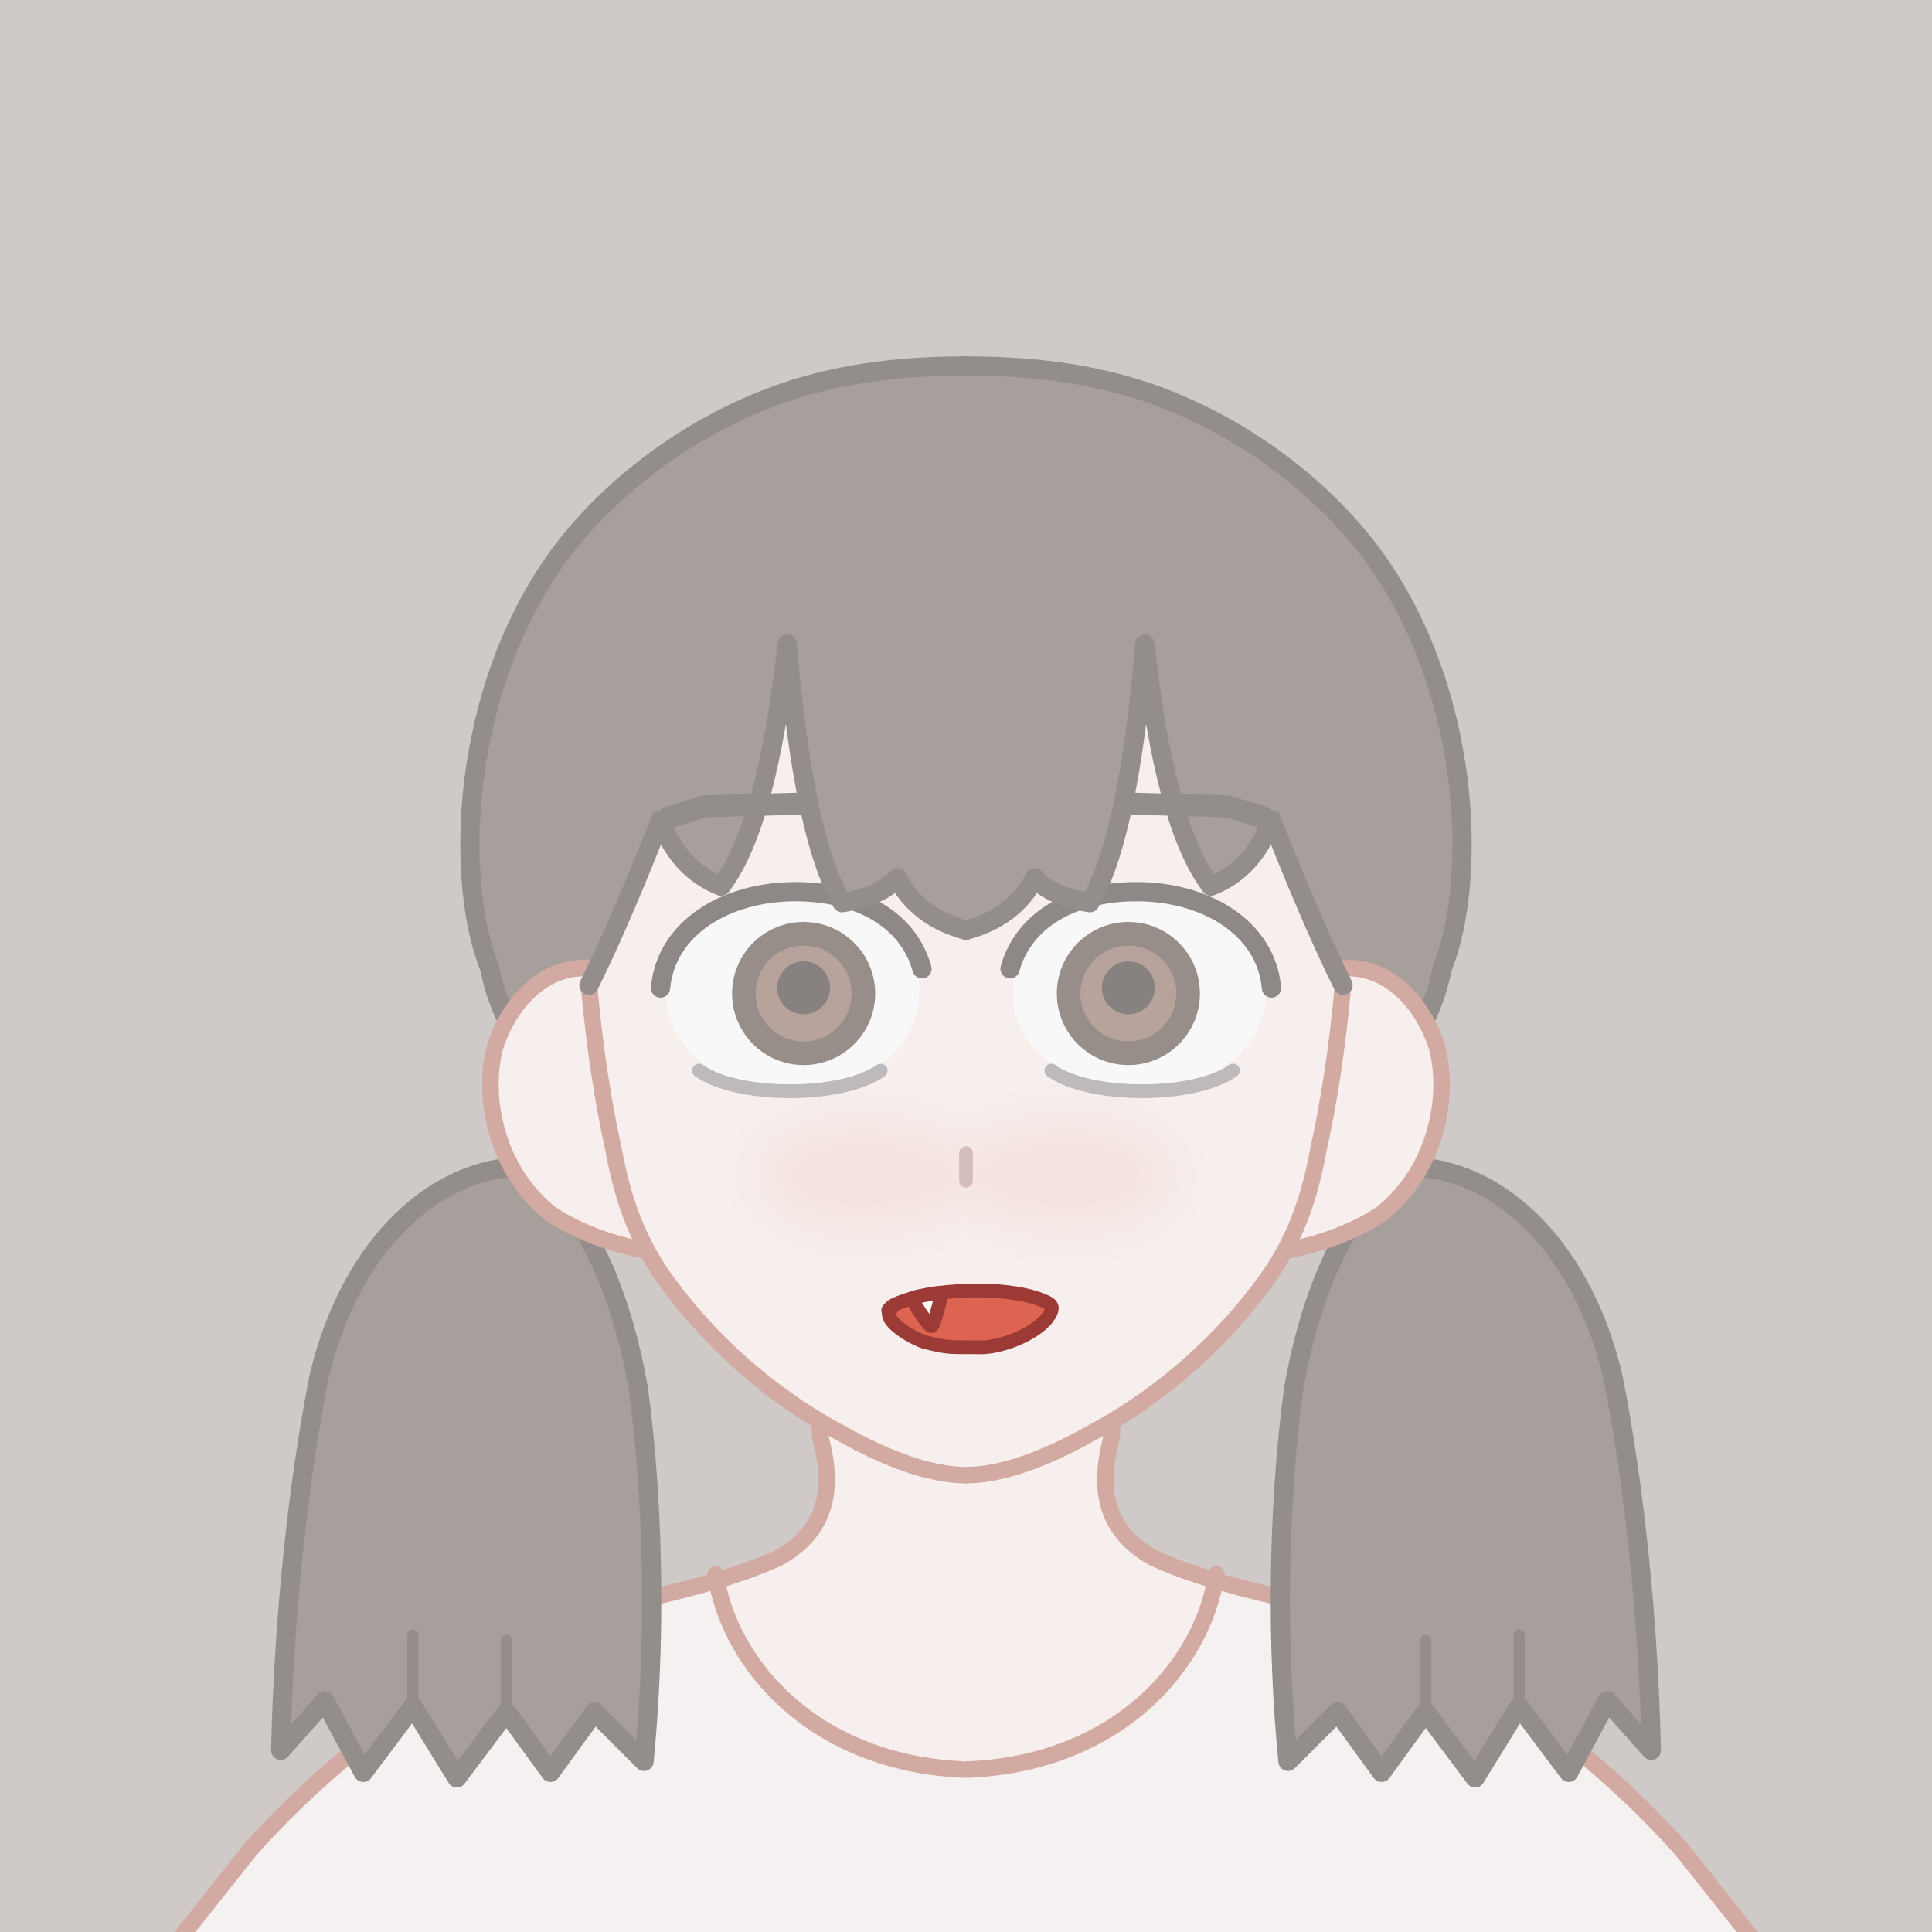
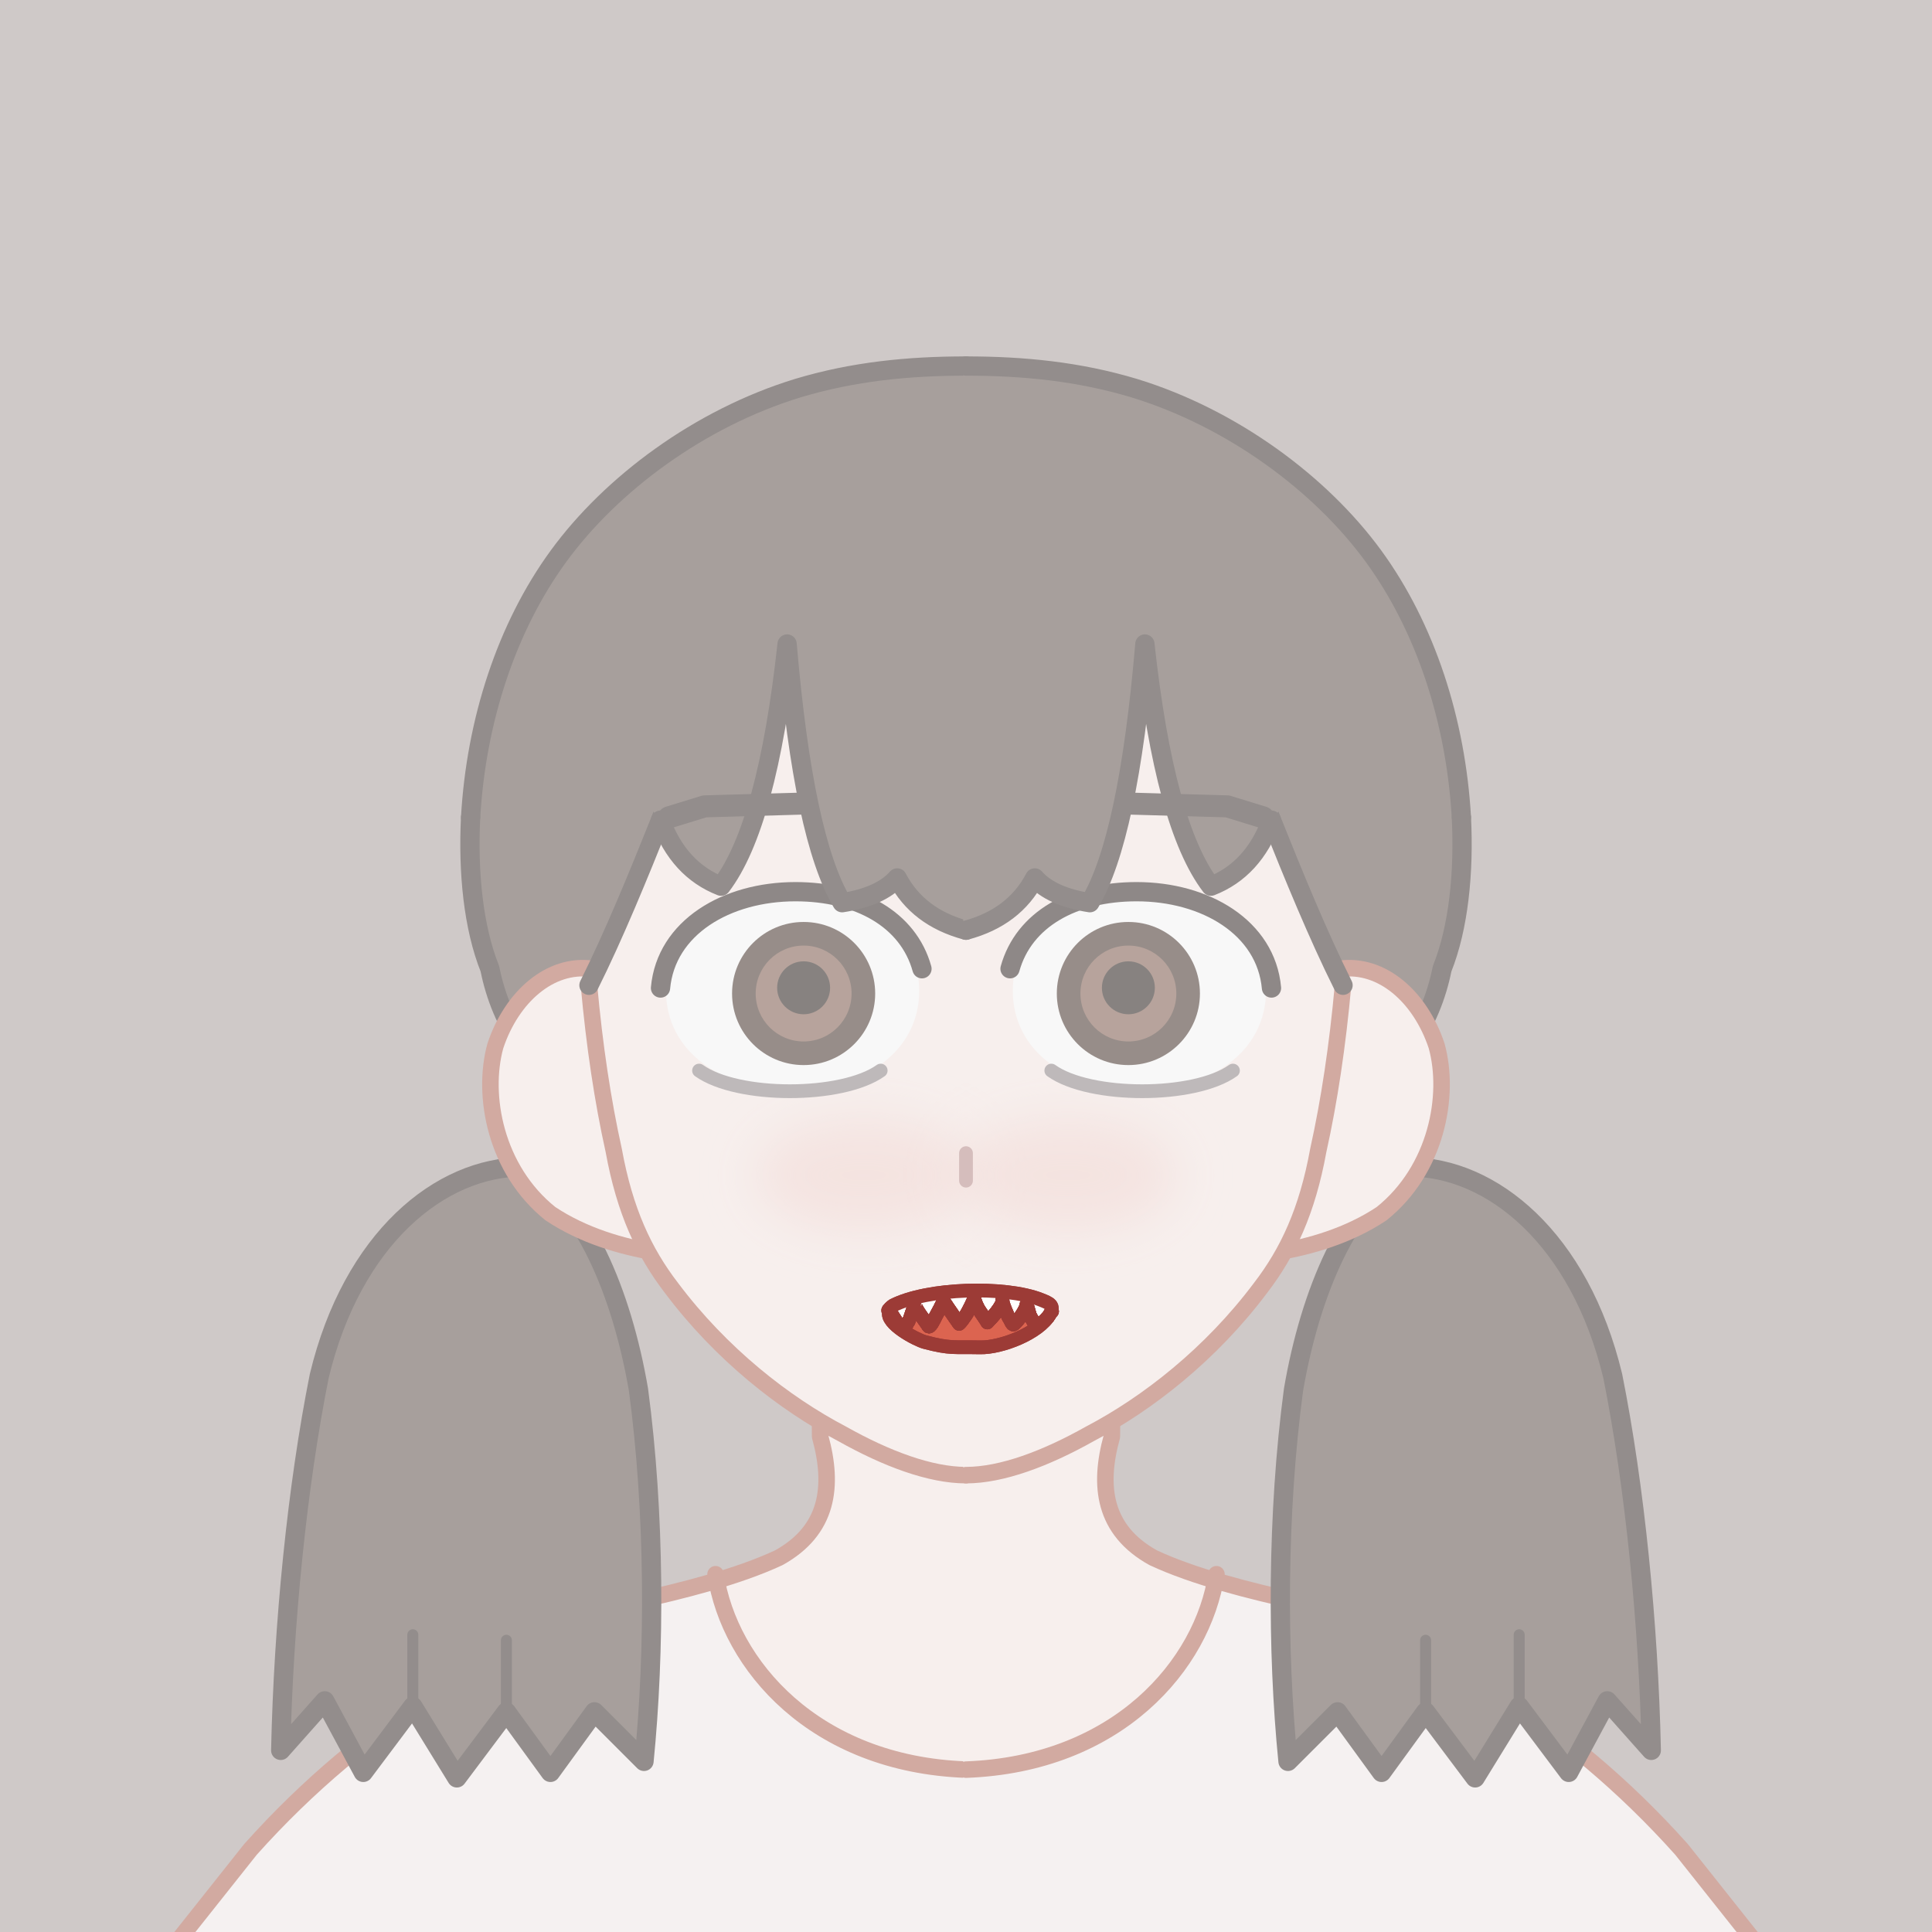
<svg xmlns="http://www.w3.org/2000/svg" width="702" height="702" viewBox="0 0 702 702">
  <defs>
-     <clipPath id="clip-path-1">
+     <clipPath id="clip-path-5">
      <path d="M242 389.2 L386 389.2 L386 464.8 L242 464.8 Z" />
    </clipPath>
    <filter id="filter-1" filterUnits="userSpaceOnUse" x="245" y="377" width="138" height="100" color-interpolation-filters="sRGB">
      <feGaussianBlur in="SourceGraphic" stdDeviation="9" color-interpolation-filters="linearRGB" />
    </filter>
-     <clipPath id="clip-path-2">
+     <clipPath id="clip-path-6">
      <path d="M460 389.2 L316 389.2 L316 464.8 L460 464.8 Z" />
    </clipPath>
    <filter id="filter-2" filterUnits="userSpaceOnUse" x="319" y="377" width="138" height="100" color-interpolation-filters="sRGB">
      <feGaussianBlur in="SourceGraphic" stdDeviation="9" color-interpolation-filters="linearRGB" />
    </filter>
-     <clipPath id="clip-path-3">
+     <clipPath id="clip-path-7">
      <path d="M242 360 C242 338 262 326 288 326 C314 326 334 338 334 360 C334 382 314 396 288 396 C262 396 242 382 242 360 Z" />
    </clipPath>
-     <clipPath id="clip-path-4">
+     <clipPath id="clip-path-8">
      <path d="M460 360 C460 338 440 326 414 326 C388 326 368 338 368 360 C368 382 388 396 414 396 C440 396 460 382 460 360 Z" />
    </clipPath>
  </defs>
  <g id="_ref">
    <g opacity="0.5">
      <rect x="0" y="0" width="702" height="702" fill="#ada19f" />
      <g data-layer="body">
        <g>
          <path d="M260 573 L230 582 C183 596 133 625 91 672 L60 712 L352 712 L352 643 C296 641 265 605 260 573 Z" fill="#f9f2f1" />
          <path d="M296 490 L298 522 C303 540 301 556 283 566 L260 573 C265 605 296 641 352 643 L352 490 Z" fill="#fdeeea" />
          <path d="M230 582 C183 596 133 625 91 672 L64 706" fill="none" stroke="#b46352" stroke-width="6" stroke-linecap="round" stroke-linejoin="round" />
          <path d="M296 500 C298 510 298 516 298 522 C303 540 301 556 283 566 C268 573 248 578 230 582" fill="none" stroke="#b46352" stroke-width="6" stroke-linecap="round" stroke-linejoin="round" />
          <path d="M260 572 C265 605 296 641 351 643" fill="none" stroke="#b46352" stroke-width="6" stroke-linecap="round" stroke-linejoin="round" />
        </g>
        <g>
          <path d="M442 573 L472 582 C519 596 569 625 611 672 L642 712 L350 712 L350 643 C406 641 437 605 442 573 Z" fill="#f9f2f1" />
          <path d="M406 490 L404 522 C399 540 401 556 419 566 L442 573 C437 605 406 641 350 643 L350 490 Z" fill="#fdeeea" />
          <path d="M472 582 C519 596 569 625 611 672 L638 706" fill="none" stroke="#b46352" stroke-width="6" stroke-linecap="round" stroke-linejoin="round" />
          <path d="M406 500 C404 510 404 516 404 522 C399 540 401 556 419 566 C434 573 454 578 472 582" fill="none" stroke="#b46352" stroke-width="6" stroke-linecap="round" stroke-linejoin="round" />
          <path d="M442 572 C437 605 406 641 351 643" fill="none" stroke="#b46352" stroke-width="6" stroke-linecap="round" stroke-linejoin="round" />
        </g>
      </g>
      <g data-layer="hairMid">
        <g>
          <path d="M190 424 C160 424 128 450 116 500 C108 540 103 590 102 636 L118 618 L132 644 L150 620 L166 646 L184 622 L200 644 L216 622 L234 640 C238 600 238 550 232 505 C226 470 212 436 190 424 Z" fill="#5d4e48" />
          <path d="M190 424 C160 424 128 450 116 500 C108 540 103 590 102 636 L118 618 L132 644 L150 620 L166 646 L184 622 L200 644 L216 622 L234 640 C238 600 238 550 232 505 C226 470 212 436 190 424 Z" fill="none" stroke="#352a27" stroke-width="7" stroke-linecap="round" stroke-linejoin="round" />
          <line x1="150" y1="620" x2="150" y2="594" fill="none" stroke="#352a27" stroke-width="4" stroke-linecap="round" stroke-linejoin="round" />
          <line x1="184" y1="622" x2="184" y2="596" fill="none" stroke="#352a27" stroke-width="4" stroke-linecap="round" stroke-linejoin="round" />
        </g>
        <g>
          <path d="M512 424 C542 424 574 450 586 500 C594 540 599 590 600 636 L584 618 L570 644 L552 620 L536 646 L518 622 L502 644 L486 622 L468 640 C464 600 464 550 470 505 C476 470 490 436 512 424 Z" fill="#5d4e48" />
          <path d="M512 424 C542 424 574 450 586 500 C594 540 599 590 600 636 L584 618 L570 644 L552 620 L536 646 L518 622 L502 644 L486 622 L468 640 C464 600 464 550 470 505 C476 470 490 436 512 424 Z" fill="none" stroke="#352a27" stroke-width="7" stroke-linecap="round" stroke-linejoin="round" />
          <line x1="552" y1="620" x2="552" y2="594" fill="none" stroke="#352a27" stroke-width="4" stroke-linecap="round" stroke-linejoin="round" />
          <line x1="518" y1="622" x2="518" y2="596" fill="none" stroke="#352a27" stroke-width="4" stroke-linecap="round" stroke-linejoin="round" />
        </g>
      </g>
      <g data-layer="hairBase">
        <g>
          <path d="M352 133 L351 133 C330 133 310 135 290 141 C254 152 222 176 203 202 C184 228 173 262 171 297 C170 317 172 337 178 352 C180 362 184 372 190 380 L198 386 L352 386 Z" fill="#5d4e48" />
          <path d="M351 133 C330 133 310 135 290 141 C254 152 222 176 203 202 C184 228 173 262 171 297" fill="none" stroke="#352a27" stroke-width="7" stroke-linecap="round" stroke-linejoin="round" />
          <path d="M171 297 C170 317 172 337 178 352 C180 362 184 372 190 380" fill="none" stroke="#352a27" stroke-width="7" stroke-linecap="round" stroke-linejoin="round" />
        </g>
        <g>
          <path d="M350 133 L351 133 C372 133 392 135 412 141 C448 152 480 176 499 202 C518 228 529 262 531 297 C532 317 530 337 524 352 C522 362 518 372 512 380 L504 386 L350 386 Z" fill="#5d4e48" />
          <path d="M351 133 C372 133 392 135 412 141 C448 152 480 176 499 202 C518 228 529 262 531 297" fill="none" stroke="#352a27" stroke-width="7" stroke-linecap="round" stroke-linejoin="round" />
          <path d="M531 297 C532 317 530 337 524 352 C522 362 518 372 512 380" fill="none" stroke="#352a27" stroke-width="7" stroke-linecap="round" stroke-linejoin="round" />
        </g>
      </g>
      <g data-layer="ear">
        <g>
          <path d="M215 352 C200 350 186 362 180 380 C175 398 180 425 200 441 C212 449 226 453 238 455 L225 380 Z" fill="#fdeeea" />
          <path d="M215 352 C200 350 186 362 180 380 C175 398 180 425 200 441 C212 449 226 453 238 455" fill="none" stroke="#b46352" stroke-width="6" stroke-linecap="round" stroke-linejoin="round" />
        </g>
        <g>
          <path d="M487 352 C502 350 516 362 522 380 C527 398 522 425 502 441 C490 449 476 453 464 455 L477 380 Z" fill="#fdeeea" />
          <path d="M487 352 C502 350 516 362 522 380 C527 398 522 425 502 441 C490 449 476 453 464 455" fill="none" stroke="#b46352" stroke-width="6" stroke-linecap="round" stroke-linejoin="round" />
        </g>
      </g>
      <g data-layer="face">
        <g>
          <path d="M352 200 L351 200 C322 200 296 208 278 228 C262 246 250 272 240 298 C232 318 223 340 214 358 C216 380 219 400 223 418 C227 440 234 455 244 468 C262 492 285 510 306 521 C322 530 338 536 351 536 L352 536 Z" fill="#fdeeea" />
          <path d="M214 358 C216 380 219 400 223 418 C227 440 234 455 244 468 C262 492 285 510 306 521 C322 530 338 536 351 536" fill="none" stroke="#b46352" stroke-width="6" stroke-linecap="round" stroke-linejoin="round" />
        </g>
        <g>
          <path d="M350 200 L351 200 C380 200 406 208 424 228 C440 246 452 272 462 298 C470 318 479 340 488 358 C486 380 483 400 479 418 C475 440 468 455 458 468 C440 492 417 510 396 521 C380 530 364 536 351 536 L350 536 Z" fill="#fdeeea" />
          <path d="M488 358 C486 380 483 400 479 418 C475 440 468 455 458 468 C440 492 417 510 396 521 C380 530 364 536 351 536" fill="none" stroke="#b46352" stroke-width="6" stroke-linecap="round" stroke-linejoin="round" />
        </g>
      </g>
      <g data-layer="makeup">
-         <g clip-path="url(#clip-path-1)">
+         <g clip-path="url(#clip-path-5)">
          <g filter="url(#filter-1)">
            <ellipse cx="314" cy="427" rx="40" ry="21" fill="#f3bfb8" opacity="0.5" />
          </g>
        </g>
-         <g clip-path="url(#clip-path-2)">
+         <g clip-path="url(#clip-path-6)">
          <g filter="url(#filter-2)">
            <ellipse cx="388" cy="427" rx="40" ry="21" fill="#f3bfb8" opacity="0.5" />
          </g>
        </g>
      </g>
      <g data-layer="mouth">
        <line x1="351" y1="419" x2="351" y2="429" fill="none" stroke="#b98a88" stroke-width="5" stroke-linecap="round" />
      </g>
      <g data-layer="eye">
        <path d="M242 360 C242 338 262 326 288 326 C314 326 334 338 334 360 C334 382 314 396 288 396 C262 396 242 382 242 360 Z" fill="#ffffff" />
-         <g clip-path="url(#clip-path-3)">
+         <g clip-path="url(#clip-path-7)">
          <g>
            <circle cx="292" cy="361" r="26" fill="#3e2a22" />
            <circle cx="292" cy="361" r="17.42" fill="#7e5647" />
            <circle cx="292" cy="358.92" r="9.62" fill="#1e1410" />
          </g>
        </g>
        <g>
          <path d="M254 389 C268 399 306 399 320 389" fill="none" stroke="#8b8284" stroke-width="5" stroke-linecap="round" />
          <path d="M240 359 C242 337 264 324 289 324 C312 324 330 334 335 352" fill="none" stroke="#2b201d" stroke-width="7" stroke-linecap="round" stroke-linejoin="round" />
        </g>
        <g>
          <path d="M460 360 C460 338 440 326 414 326 C388 326 368 338 368 360 C368 382 388 396 414 396 C440 396 460 382 460 360 Z" fill="#ffffff" />
-           <g clip-path="url(#clip-path-4)">
+           <g clip-path="url(#clip-path-8)">
            <g>
              <circle cx="410" cy="361" r="26" fill="#3e2a22" />
              <circle cx="410" cy="361" r="17.42" fill="#7e5647" />
              <circle cx="410" cy="358.92" r="9.62" fill="#1e1410" />
            </g>
          </g>
          <g>
            <path d="M448 389 C434 399 396 399 382 389" fill="none" stroke="#8b8284" stroke-width="5" stroke-linecap="round" />
            <path d="M462 359 C460 337 438 324 413 324 C390 324 372 334 367 352" fill="none" stroke="#2b201d" stroke-width="7" stroke-linecap="round" stroke-linejoin="round" />
          </g>
        </g>
      </g>
      <g data-layer="hairLine">
        <path d="M351 200 C322 200 296 208 278 228 C262 246 250 272 240 298 C232 318 223 340 214 358" fill="none" stroke="#352a27" stroke-width="7" stroke-linecap="round" stroke-linejoin="round" />
        <path d="M351 200 C380 200 406 208 424 228 C440 246 452 272 462 298 C470 318 479 340 488 358" fill="none" stroke="#352a27" stroke-width="7" stroke-linecap="round" stroke-linejoin="round" />
      </g>
      <g data-layer="hairFront">
        <g>
          <path d="M240 298 C244.4 310 251.733 318 262 322 C273.2 307.333 281.2 278 286 234 C290 281 296.667 312.333 306 328 C315.333 326.533 322 323.533 326 319 C331 328.533 339.333 334.867 351 338 L352 338 L352 150 L200 250 Z" fill="#5d4e48" />
          <path d="M240 298 C244.4 310 251.733 318 262 322 C273.2 307.333 281.2 278 286 234 C290 281 296.667 312.333 306 328 C315.333 326.533 322 323.533 326 319 C331 328.533 339.333 334.867 351 338" fill="none" stroke="#352a27" stroke-width="7" stroke-linecap="round" stroke-linejoin="round" />
        </g>
        <g>
          <path d="M462 298 C457.6 310 450.267 318 440 322 C428.8 307.333 420.8 278 416 234 C412 281 405.333 312.333 396 328 C386.667 326.533 380 323.533 376 319 C371 328.533 362.667 334.867 351 338 L350 338 L350 150 L502 250 Z" fill="#5d4e48" />
          <path d="M462 298 C457.6 310 450.267 318 440 322 C428.8 307.333 420.8 278 416 234 C412 281 405.333 312.333 396 328 C386.667 326.533 380 323.533 376 319 C371 328.533 362.667 334.867 351 338" fill="none" stroke="#352a27" stroke-width="7" stroke-linecap="round" stroke-linejoin="round" />
        </g>
      </g>
      <g data-layer="brow">
        <polyline points="243,297 256,293 291,292" fill="none" stroke="#352a27" stroke-width="8" stroke-linecap="round" stroke-linejoin="round" />
        <polyline points="459,297 446,293 411,292" fill="none" stroke="#352a27" stroke-width="8" stroke-linecap="round" stroke-linejoin="round" />
      </g>
    </g>
  </g>
  <g id="full">
-     <g>
-     </g>
    <path d="M322.763 476.238 C322.387 476.05 324.279 474.468 324.408 474.401 C336.966 467.937 365.165 467.143 378.097 472.238 C381.439 473.555 383.306 474.271 381.43 477.572 C377.507 484.474 363.711 489.733 356.128 489.565 C346.577 489.354 345.453 490.118 336.059 487.643 C333.011 486.839 321.658 480.88 323.079 476.616 C323.606 475.034 323.957 476.835 322.763 476.238 Z" fill="#dc6450" stroke="#9c3b36" stroke-width="5" stroke-linecap="round" stroke-linejoin="round" />
-     <path d="M341.888 469.975 C341.655 469.468 337.545 470.331 336.89 470.448 C336.137 470.583 331.56 471.357 331.538 471.895 C331.498 472.902 336.765 481.008 338.207 481.811 C338.792 482.136 339.159 480.856 339.294 480.544 C339.644 479.733 342.562 470.412 341.713 469.823 Z" fill="#ffffff" stroke="#9c3b36" stroke-width="5" stroke-linecap="round" stroke-linejoin="round" />
+     <path d="M382.498 474.248 C383.089 474.13 383.628 476.423 383.118 477.52 C381.875 480.198 379.55 481.05 377.159 482.576 C376.311 483.118 375.738 480.852 375.358 480.123 C374.257 478.013 374.382 478.415 373.248 476.998 C373.251 477.007 369.577 482.306 367.498 479.498 C366.524 478.181 366.755 477.184 365.098 475.742 C363.656 474.486 360.793 478.703 359.748 479.748 C359.755 479.714 354.415 474.331 354.498 473.998 C353.908 474.44 351.217 478.459 350.48 479.433 C348.812 481.637 347.326 476.68 345.498 475.998 C344.871 475.763 343.873 475.595 343.248 475.248 C343.311 475.497 340.362 478.625 339.998 478.998 C335.953 483.149 338.178 481.73 334.373 478.638 C334.099 478.415 332.704 477.217 332.748 476.998 C333.145 478.187 329.247 482.492 329.248 482.498 C328.717 481.833 327.84 482.215 326.955 480.736 C326.706 480.32 325.755 479.239 325.286 478.546 C324.91 477.991 324.535 475.906 324.1 474.974 C324.19 476.041 326.324 474.665 327.19 474.448 C332.996 472.99 341.233 470.248 347.055 470.248 C354.47 470.248 359.477 470.738 366.797 471.48 C370.196 471.825 380.509 474.659 382.498 474.248 Z" fill="#ffffff" />
+     <path d="M382.498 474.248 C383.089 474.13 383.628 476.423 383.118 477.52 C381.875 480.198 379.55 481.05 377.159 482.576 C376.311 483.118 375.738 480.852 375.358 480.123 C374.257 478.013 374.382 478.415 373.248 476.998 C373.251 477.007 369.577 482.306 367.498 479.498 C366.524 478.181 366.755 477.184 365.098 475.742 C363.656 474.486 360.793 478.703 359.748 479.748 C359.755 479.714 354.415 474.331 354.498 473.998 C353.908 474.44 351.217 478.459 350.48 479.433 C348.812 481.637 347.326 476.68 345.498 475.998 C344.871 475.763 343.873 475.595 343.248 475.248 C343.311 475.497 340.362 478.625 339.998 478.998 C335.953 483.149 338.178 481.73 334.373 478.638 C334.099 478.415 332.704 477.217 332.748 476.998 C333.145 478.187 329.247 482.492 329.248 482.498 C328.717 481.833 327.84 482.215 326.955 480.736 C326.706 480.32 325.755 479.239 325.286 478.546 C324.91 477.991 324.535 475.906 324.1 474.974 C324.19 476.041 326.324 474.665 327.19 474.448 C332.996 472.99 341.233 470.248 347.055 470.248 C354.47 470.248 359.477 470.738 366.797 471.48 C370.196 471.825 380.509 474.659 382.498 474.248 Z" fill="#ffffff" />
+     <path d="M382.498 474.248 C383.089 474.13 383.628 476.423 383.118 477.52 C381.875 480.198 379.55 481.05 377.159 482.576 C376.311 483.118 375.738 480.852 375.358 480.123 C374.257 478.013 374.382 478.415 373.248 476.998 C373.251 477.007 369.577 482.306 367.498 479.498 C366.524 478.181 366.755 477.184 365.098 475.742 C363.656 474.486 360.793 478.703 359.748 479.748 C359.755 479.714 354.415 474.331 354.498 473.998 C353.908 474.44 351.217 478.459 350.48 479.433 C348.812 481.637 347.326 476.68 345.498 475.998 C344.871 475.763 343.873 475.595 343.248 475.248 C343.311 475.497 340.362 478.625 339.998 478.998 C335.953 483.149 338.178 481.73 334.373 478.638 C334.099 478.415 332.704 477.217 332.748 476.998 C333.145 478.187 329.247 482.492 329.248 482.498 C328.717 481.833 327.84 482.215 326.955 480.736 C326.706 480.32 325.755 479.239 325.286 478.546 C324.91 477.991 324.535 475.906 324.1 474.974 C324.19 476.041 326.324 474.665 327.19 474.448 C332.996 472.99 341.233 470.248 347.055 470.248 C354.47 470.248 359.477 470.738 366.797 471.48 C370.196 471.825 380.509 474.659 382.498 474.248 Z" fill="#ffffff" />
+     <path d="M382.498 474.248 C383.089 474.13 383.628 476.423 383.118 477.52 C381.875 480.198 379.55 481.05 377.159 482.576 C376.311 483.118 375.738 480.852 375.358 480.123 C374.257 478.013 374.382 478.415 373.248 476.998 C373.251 477.007 369.577 482.306 367.498 479.498 C366.524 478.181 366.755 477.184 365.098 475.742 C363.656 474.486 360.793 478.703 359.748 479.748 C359.755 479.714 354.415 474.331 354.498 473.998 C353.908 474.44 351.217 478.459 350.48 479.433 C348.812 481.637 347.326 476.68 345.498 475.998 C344.871 475.763 343.873 475.595 343.248 475.248 C343.311 475.497 340.362 478.625 339.998 478.998 C335.953 483.149 338.178 481.73 334.373 478.638 C334.099 478.415 332.704 477.217 332.748 476.998 C333.145 478.187 329.247 482.492 329.248 482.498 C328.717 481.833 327.84 482.215 326.955 480.736 C326.706 480.32 325.755 479.239 325.286 478.546 C324.91 477.991 324.535 475.906 324.1 474.974 C324.19 476.041 326.324 474.665 327.19 474.448 C332.996 472.99 341.233 470.248 347.055 470.248 C354.47 470.248 359.477 470.738 366.797 471.48 C370.196 471.825 380.509 474.659 382.498 474.248 Z" fill="#ffffff" />
+     <path d="M322.763 476.238 C322.387 476.05 324.279 474.468 324.408 474.401 C336.966 467.937 365.165 467.143 378.097 472.238 C381.439 473.555 383.306 474.271 381.43 477.572 C377.507 484.474 363.711 489.733 356.128 489.565 C346.577 489.354 345.453 490.118 336.059 487.643 C333.011 486.839 321.658 480.88 323.079 476.616 C323.606 475.034 323.957 476.835 322.763 476.238 Z" fill="none" stroke="#9c3b36" stroke-width="5" stroke-linecap="round" stroke-linejoin="round" />
+     <path d="M323.998 477.748 C323.805 477.593 323.682 477.513 323.748 477.248 C324.011 477.335 326.275 481.254 326.903 481.894 C329.486 484.527 327.824 483.465 330.302 479.813 C330.425 479.632 332.501 473.759 332.498 473.748 C332.052 475.086 336.628 480.524 337.269 481.779 C337.844 482.905 339.501 479.293 339.952 478.37 C340.343 477.569 342.922 473.194 342.748 472.498 C342.604 472.713 343.221 473.221 343.397 473.542 C343.884 474.428 348.505 480.963 348.498 480.998 L348.498 480.748 L348.498 480.998 L348.498 480.748 C348.283 481.824 351.137 477.587 351.278 477.352 C351.767 476.531 354.111 472.062 353.998 471.498 C353.998 472.618 355.254 475.304 355.915 476.229 C356.281 476.742 358.774 480.369 358.748 480.498 C360.115 479.131 364.727 474.164 364.248 472.248 C363.878 472.987 366.27 478.497 366.859 479.301 C367.205 479.775 367.757 481.475 368.281 481.211 C369.528 480.581 372.998 475.66 372.998 473.998 C373.185 474.11 374.029 477.467 374.248 477.998 C374.519 478.653 376.521 481.885 376.498 481.998 C378.313 481.09 379.533 479.898 380.889 478.373 C381.15 478.078 382.036 476.455 382.248 476.498" fill="none" stroke="#9c3b36" stroke-width="5" stroke-linecap="round" stroke-linejoin="round" />
+     <path d="M323.998 477.748 C323.805 477.593 323.682 477.513 323.748 477.248 C324.011 477.335 326.275 481.254 326.903 481.894 C329.486 484.527 327.824 483.465 330.302 479.813 C330.425 479.632 332.501 473.759 332.498 473.748 C332.052 475.086 336.628 480.524 337.269 481.779 C337.844 482.905 339.501 479.293 339.952 478.37 C340.343 477.569 342.922 473.194 342.748 472.498 C342.604 472.713 343.221 473.221 343.397 473.542 C343.884 474.428 348.505 480.963 348.498 480.998 L348.498 480.748 L348.498 480.998 L348.498 480.748 C348.283 481.824 351.137 477.587 351.278 477.352 C351.767 476.531 354.111 472.062 353.998 471.498 C353.998 472.618 355.254 475.304 355.915 476.229 C356.281 476.742 358.774 480.369 358.748 480.498 C360.115 479.131 364.727 474.164 364.248 472.248 C363.878 472.987 366.27 478.497 366.859 479.301 C367.205 479.775 367.757 481.475 368.281 481.211 C369.528 480.581 372.998 475.66 372.998 473.998 C373.185 474.11 374.029 477.467 374.248 477.998 C374.519 478.653 376.521 481.885 376.498 481.998 C378.313 481.09 379.533 479.898 380.889 478.373 C381.15 478.078 382.036 476.455 382.248 476.498" fill="none" stroke="#9c3b36" stroke-width="5" stroke-linecap="round" stroke-linejoin="round" />
+     <path d="M323.998 477.748 C323.805 477.593 323.682 477.513 323.748 477.248 C324.011 477.335 326.275 481.254 326.903 481.894 C329.486 484.527 327.824 483.465 330.302 479.813 C330.425 479.632 332.501 473.759 332.498 473.748 C332.052 475.086 336.628 480.524 337.269 481.779 C337.844 482.905 339.501 479.293 339.952 478.37 C340.343 477.569 342.922 473.194 342.748 472.498 C342.604 472.713 343.221 473.221 343.397 473.542 C343.884 474.428 348.505 480.963 348.498 480.998 L348.498 480.748 L348.498 480.998 L348.498 480.748 C348.283 481.824 351.137 477.587 351.278 477.352 C351.767 476.531 354.111 472.062 353.998 471.498 C353.998 472.618 355.254 475.304 355.915 476.229 C356.281 476.742 358.774 480.369 358.748 480.498 C360.115 479.131 364.727 474.164 364.248 472.248 C363.878 472.987 366.27 478.497 366.859 479.301 C367.205 479.775 367.757 481.475 368.281 481.211 C369.528 480.581 372.998 475.66 372.998 473.998 C373.185 474.11 374.029 477.467 374.248 477.998 C374.519 478.653 376.521 481.885 376.498 481.998 C378.313 481.09 379.533 479.898 380.889 478.373 C381.15 478.078 382.036 476.455 382.248 476.498" fill="none" stroke="#9c3b36" stroke-width="5" stroke-linecap="round" stroke-linejoin="round" />
+     <path d="M323.998 477.748 C323.805 477.593 323.682 477.513 323.748 477.248 C324.011 477.335 326.275 481.254 326.903 481.894 C329.486 484.527 327.824 483.465 330.302 479.813 C330.425 479.632 332.501 473.759 332.498 473.748 C332.052 475.086 336.628 480.524 337.269 481.779 C337.844 482.905 339.501 479.293 339.952 478.37 C340.343 477.569 342.922 473.194 342.748 472.498 C342.604 472.713 343.221 473.221 343.397 473.542 C343.884 474.428 348.505 480.963 348.498 480.998 L348.498 480.748 L348.498 480.998 L348.498 480.748 C348.283 481.824 351.137 477.587 351.278 477.352 C351.767 476.531 354.111 472.062 353.998 471.498 C353.998 472.618 355.254 475.304 355.915 476.229 C356.281 476.742 358.774 480.369 358.748 480.498 C360.115 479.131 364.727 474.164 364.248 472.248 C363.878 472.987 366.27 478.497 366.859 479.301 C367.205 479.775 367.757 481.475 368.281 481.211 C369.528 480.581 372.998 475.66 372.998 473.998 C373.185 474.11 374.029 477.467 374.248 477.998 C374.519 478.653 376.521 481.885 376.498 481.998 C378.313 481.09 379.533 479.898 380.889 478.373 C381.15 478.078 382.036 476.455 382.248 476.498" fill="none" stroke="#9c3b36" stroke-width="5" stroke-linecap="round" stroke-linejoin="round" />
  </g>
</svg>
